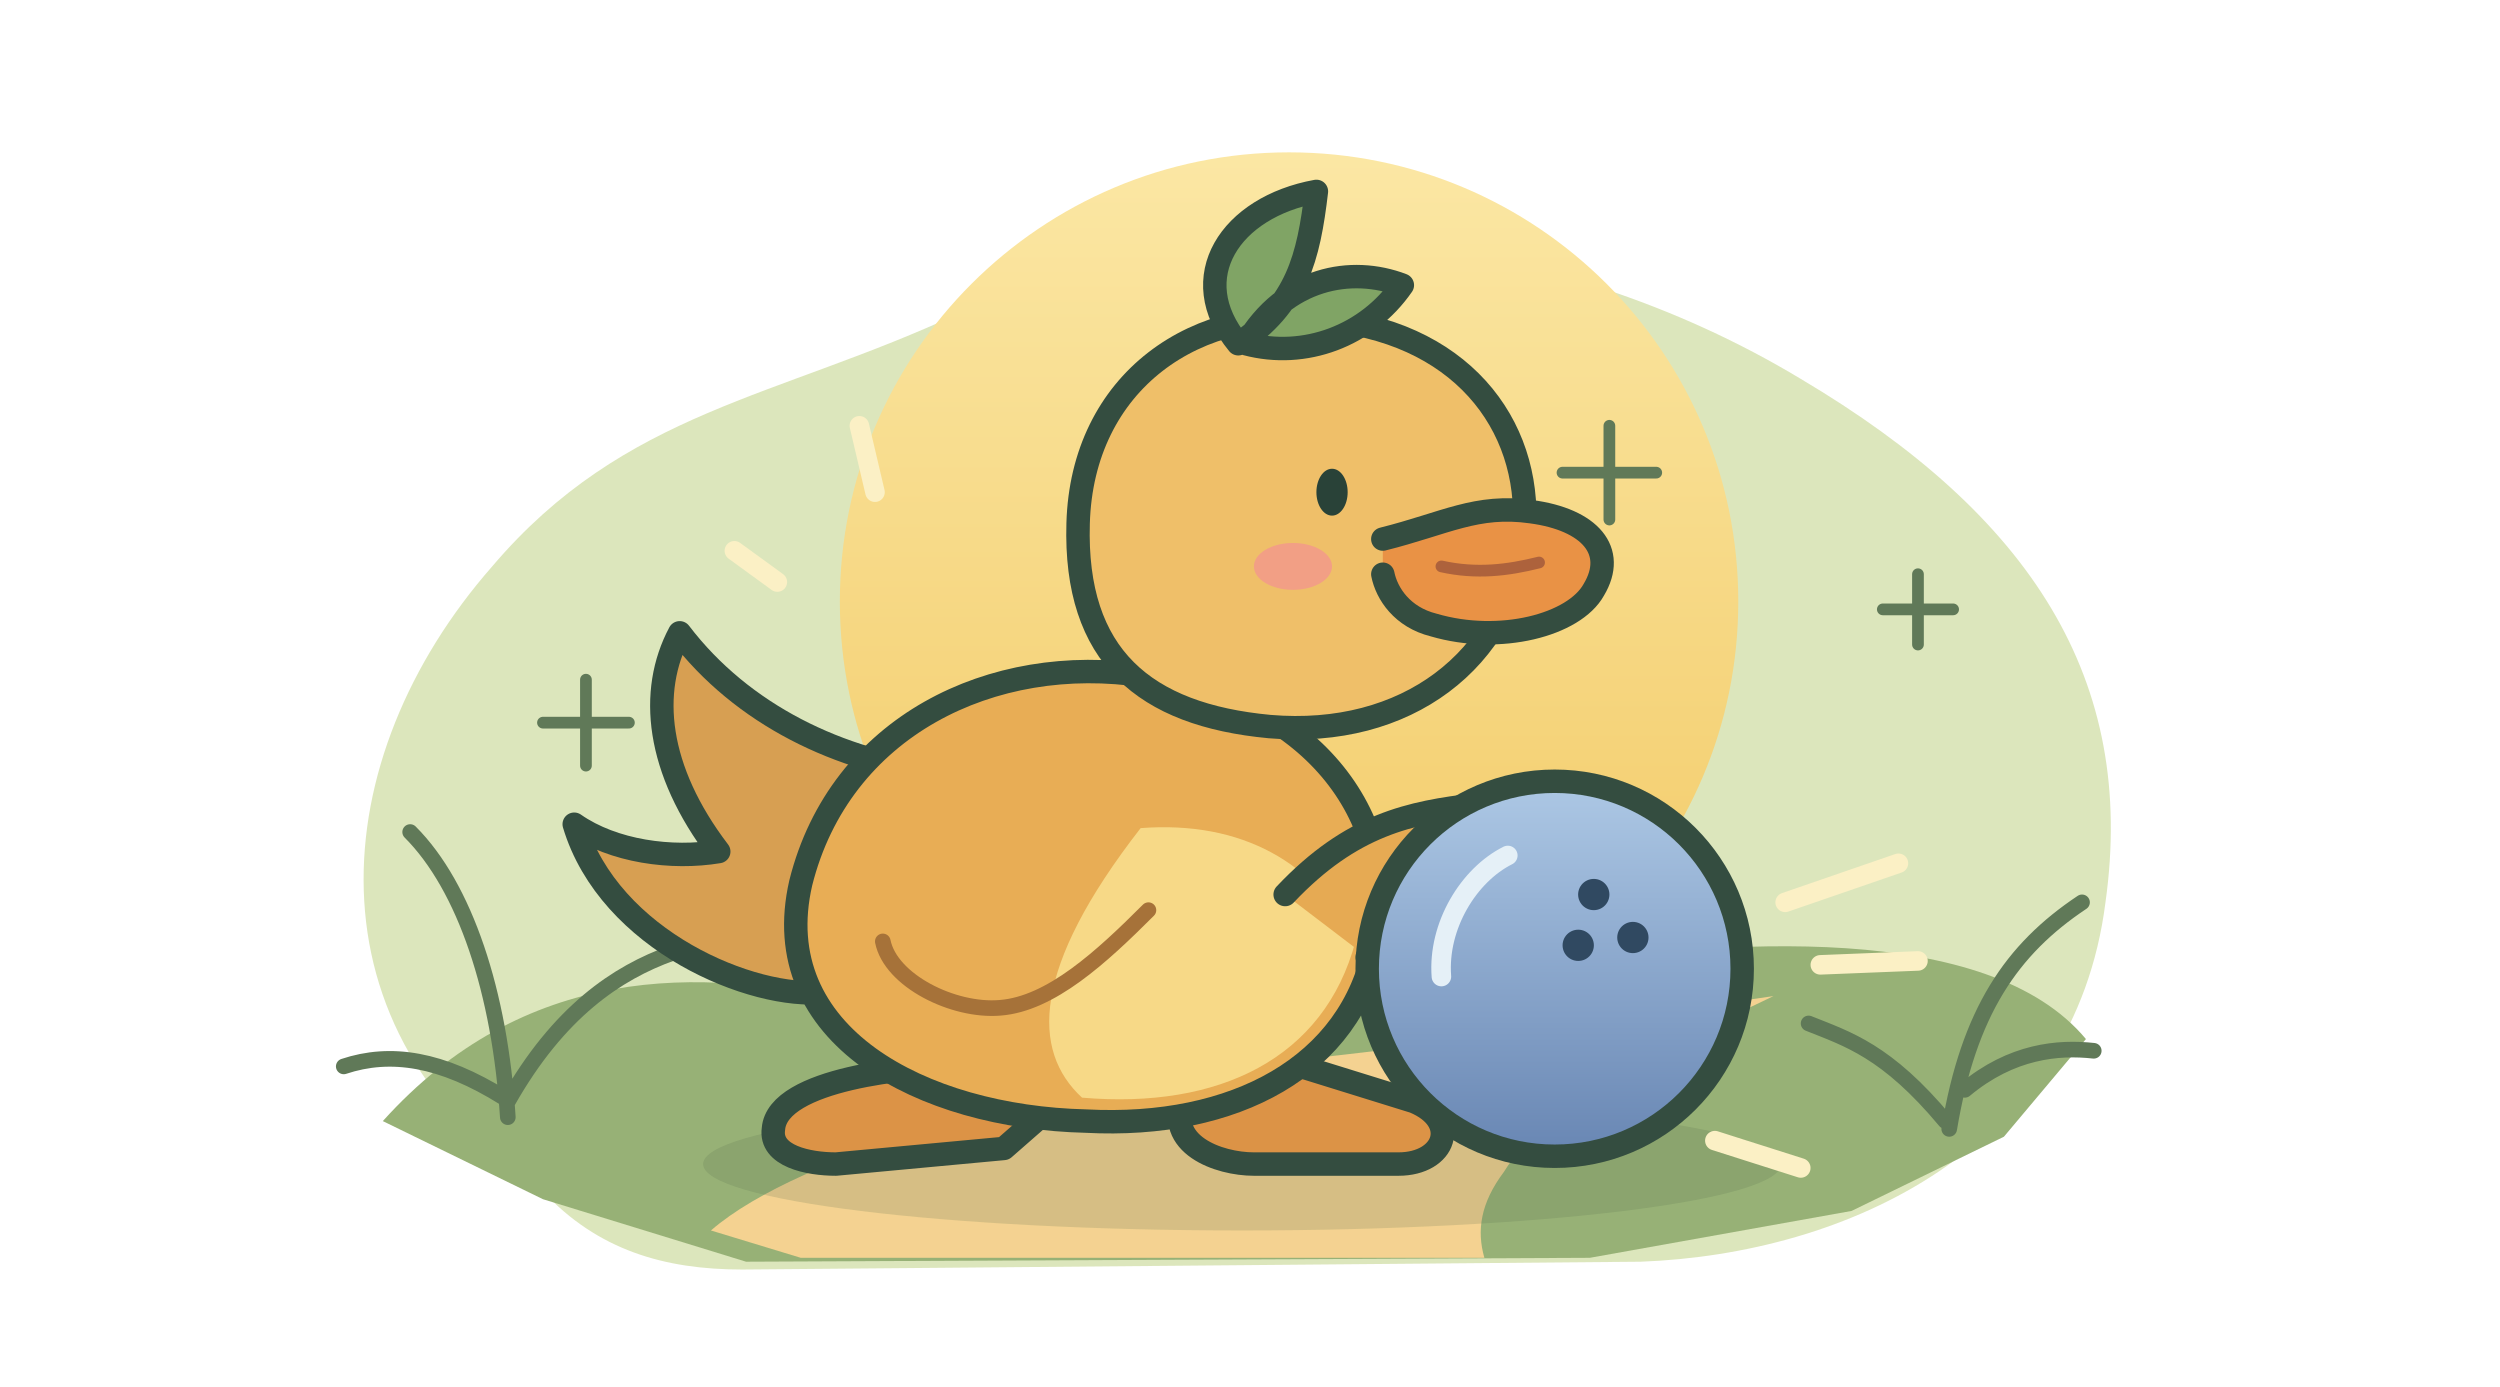
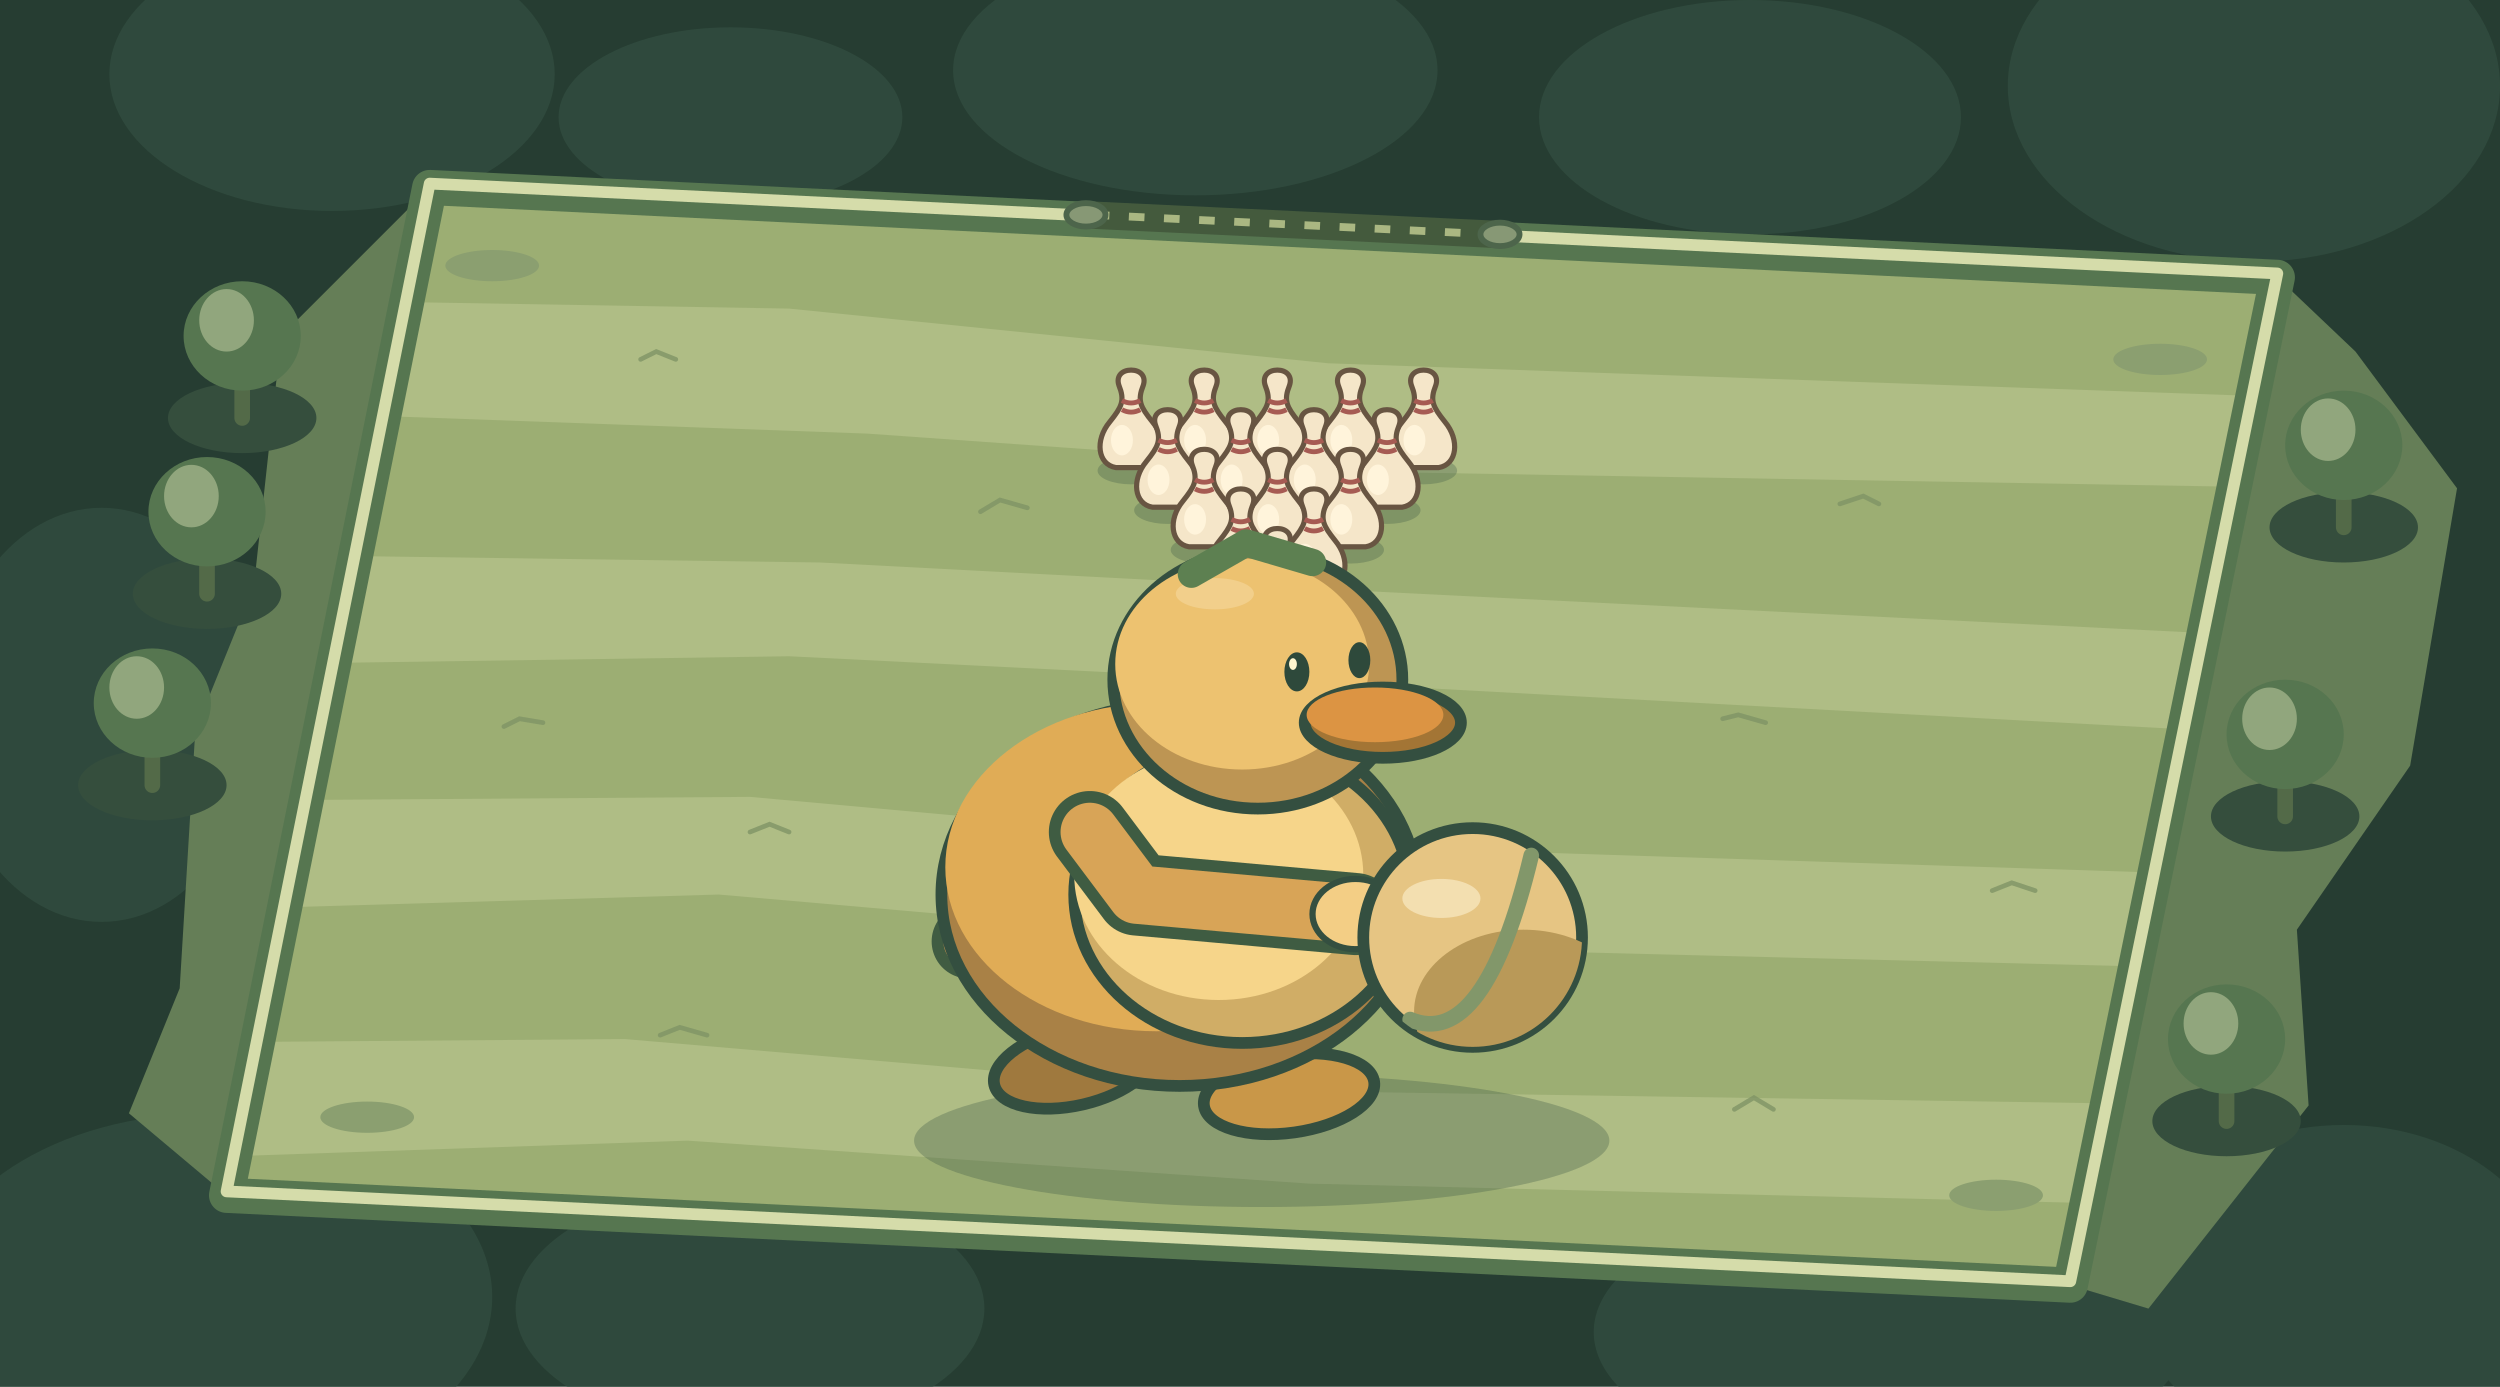
<svg xmlns="http://www.w3.org/2000/svg" viewBox="0 0 640 355">
  <defs>
-     <linearGradient id="sun" x2="0" y2="1" gradientUnits="objectBoundingBox">
-       <stop stop-color="#fbe7a4" />
-       <stop offset="1" stop-color="#f2c964" />
-     </linearGradient>
-     <linearGradient id="ball" x2="0" y2="1" gradientUnits="objectBoundingBox">
-       <stop stop-color="#adc8e5" />
-       <stop offset="1" stop-color="#6886b3" />
-     </linearGradient>
+     <clipPath id="court">
+       <path d="M110 48 583 71 530 329 58 306Z" />
+     </clipPath>
+     <clipPath id="ball">
+       <circle cx="377" cy="240" r="28" />
+     </clipPath>
+     <g id="pin">
+       <ellipse cy="16" rx="11" ry="4.5" fill="#344f40" opacity=".28" />
+       <path d="M-4-12c-1-3 1-5 4-5s5 2 4 5c-2 5-1 7 3 12 5 6 4 14-2 15H-5C-11 14-12 6-7 0c4-5 5-7 3-12Z" fill="#f5e6c9" stroke="#685542" stroke-width="1.7" />
+       <path d="M-3-7q3 1.6 6 0m-6 3q3 1.6 6 0" fill="none" stroke="#a65b53" stroke-width="1.6" />
+       <ellipse cx="-3" cy="6" rx="3.6" ry="5" fill="#fff4db" />
+     </g>
+     <g id="tree">
+       <ellipse cy="7" rx="19" ry="9" fill="#354e3d" />
+       <path d="M0 7v-16" stroke="#536a48" stroke-width="4" stroke-linecap="round" />
+       <ellipse cy="-14" rx="15" ry="14" fill="#567650" />
+       <ellipse cx="-4" cy="-18" rx="7" ry="8" fill="#91a67d" />
+     </g>
  </defs>
-   <path d="M139 305C77 264 83 194 126 145c34-40 73-43 120-65 67-32 152-21 215 17 59 35 86 77 78 134-8 63-66 90-119 92l-230 2c-20 0-37-5-51-20Z" fill="#dce6bc" />
-   <circle cx="330" cy="154" r="115" fill="url(#sun)" />
-   <path d="M98 287c36-40 81-40 121-30 54 13 103 1 172-9 52-8 118-12 143 18l-21 25-39 19-67 12-216 1-52-16Z" fill="#97b176" />
-   <path d="M182 315c23-20 87-37 134-42 51-5 96-12 138-18-27 13-58 27-69 45-6 8-7 15-5 22H205Z" fill="#f4d291" />
-   <g fill="none" stroke="#607958" stroke-linecap="round" stroke-linejoin="round">
-     <path d="M130 286c-2-32-11-59-25-73m25 69c13-23 28-33 42-38m-43 37c-16-10-29-12-41-8m411 16c5-30 16-46 34-58m-35 56c-15-18-25-21-35-25m40 17c12-10 24-11 33-10" stroke-width="4" />
-     <path d="M150 174v22m-11-11h22m330-38v18m-9-9h18m-88-47v24m-12-12h24" stroke-width="3" />
+   <path fill="#263d32" d="M0 0h640v355H0z" />
+   <g opacity=".6" fill="#355244">
+     <ellipse cx="85" cy="19" rx="57" ry="35" />
+     <ellipse cx="187" cy="30" rx="44" ry="23" />
+     <ellipse cx="306" cy="18" rx="62" ry="32" />
+     <ellipse cx="448" cy="30" rx="54" ry="30" />
+     <ellipse cx="577" cy="22" rx="63" ry="45" />
+     <ellipse cx="26" cy="183" rx="40" ry="53" />
+     <ellipse cx="54" cy="332" rx="72" ry="47" />
+     <ellipse cx="192" cy="335" rx="60" ry="32" />
+     <ellipse cx="484" cy="341" rx="76" ry="35" />
+     <ellipse cx="600" cy="330" rx="54" ry="42" />
  </g>
-   <ellipse cx="318" cy="298" rx="138" ry="17" fill="#536c49" opacity=".19" />
-   <g stroke="#344d40" stroke-linecap="round" stroke-linejoin="round" stroke-width="6">
-     <path d="M244 273c-10 0-45 3-46 16-1 7 9 9 16 9l43-4 16-14m30 1c-5 12 9 17 18 17h37c12 0 16-11 4-16l-29-9" fill="#dc9346" />
-     <path d="M241 198c-26-3-51-15-67-36-8 15-6 35 10 56-12 2-27 0-37-7 9 30 46 45 64 43" fill="#d79f52" />
-     <path d="M205 226c10-40 49-59 88-53 44 6 66 38 59 69-6 31-36 47-74 45-42-1-82-22-73-61Z" fill="#e8ad55" />
-     <path d="M292 212c26-2 45 9 55 29-8 30-35 43-70 40-13-12-13-33 15-69Z" fill="#f7d987" stroke="none" />
-     <path d="M226 241c2 10 18 18 30 17 13-1 26-13 38-25" fill="none" stroke="#a67239" stroke-width="4" />
-     <path d="M276 134c1-36 30-57 65-52 35 4 52 29 49 56-4 31-30 51-65 48-32-3-50-18-49-52Z" fill="#efbf69" />
-     <path d="M317 88c-14-17-2-35 20-39-2 17-5 29-20 39Zm2 0c10-17 27-20 40-15-9 13-25 19-40 15Z" fill="#80a465" />
-     <path d="M354 138c16-4 24-9 38-7 15 2 22 10 16 20-5 9-24 14-41 9-8-2-12-8-13-13" fill="#e99245" />
-     <path d="M394 144c-8 2-16 3-25 1" fill="none" stroke="#ad623c" stroke-width="3" />
-     <ellipse cx="331" cy="145" rx="10" ry="6" fill="#f29f85" stroke="none" />
-     <ellipse cx="341" cy="126" rx="4" ry="6" fill="#294238" stroke="none" />
-     <path d="M329 229c17-18 32-21 49-23 15 0 18 13 7 20-12 5-24 7-35 19" fill="#e6aa53" />
-     <circle cx="398" cy="248" r="48" fill="url(#ball)" />
-     <path d="M369 250c-1-13 7-26 17-31" fill="none" stroke="#e5f0f7" stroke-width="5" />
-     <path d="M408 229h.01m10 11h.01m-14 2h.01" stroke="#304961" stroke-width="8" />
+   <path d="m110 48 473 23 20 19 26 35-12 71-29 42 3 45-41 52-20-6-472-23-25-21 13-32 4-66 15-37 7-64Z" fill="#657e57" />
+   <path d="M110 48 583 71 530 329 58 306Z" fill="#9cae73" />
+   <g clip-path="url(#court)" fill="#afbd85">
+     <path d="m84 77 118 2 138 14 255 9v23l-232-4-141-10-138-5Zm-19 65 145 2 133 7 240 12v25l-221-12-160-8-137 2Zm-17 63 144-1 132 12 247 8v24l-238-6-149-13-136 4Zm-18 62 130-1 151 13 264 4v26l-240-6-159-11-146 5Z" />
+     <g stroke="#7f9465" stroke-width="1.2" stroke-linecap="round" fill="none" opacity=".8">
+       <path d="m164 92 4-2 5 2m78 39 5-3 7 2m-134 56 4-2 6 1m332-56 6-2 4 2m-40 55 4-1 7 2m-8 99 5-3 5 3m-285-19 5-2 7 2m11-52 5-2 5 2m308 15 5-2 6 2" />
+     </g>
+     <g fill="#8b9f70">
+       <ellipse cx="126" cy="68" rx="12" ry="4" />
+       <ellipse cx="553" cy="92" rx="12" ry="4" />
+       <ellipse cx="94" cy="286" rx="12" ry="4" />
+       <ellipse cx="511" cy="306" rx="12" ry="4" />
+     </g>
  </g>
-   <path d="M457 231l29-10m-20 26 25-1m-52 46 22 7M199 149l-11-8m36-15-4-17" fill="none" stroke="#fbf0c5" stroke-linecap="round" stroke-width="5" />
+   <path d="M110 48 583 71 530 329 58 306Z" fill="none" stroke="#567650" stroke-width="9" stroke-linejoin="round" />
+   <path d="M110 47 583 70 530 328 58 305Z" fill="none" stroke="#d5dcaa" stroke-width="3" stroke-linejoin="round" />
+   <path d="m278 55 105 5" stroke="#445a3d" stroke-width="7" stroke-linecap="round" />
+   <path d="m280 55 102 5" stroke="#aab782" stroke-width="2" stroke-dasharray="4 5" />
+   <g fill="#879875" stroke="#4d654b" stroke-width="1.5">
+     <ellipse cx="278" cy="55" rx="5" ry="3" />
+     <ellipse cx="384" cy="60" rx="5" ry="3" />
+   </g>
+   <use href="#tree" x="62" y="100" />
+   <use href="#tree" x="53" y="145" />
+   <use href="#tree" x="39" y="194" />
+   <use href="#tree" x="600" y="128" />
+   <use href="#tree" x="585" y="202" />
+   <use href="#tree" x="570" y="280" />
+   <g transform="translate(327 108) scale(.78)">
+     <use href="#pin" x="-48" />
+     <use href="#pin" x="-24" />
+     <use href="#pin" />
+     <use href="#pin" x="24" />
+     <use href="#pin" x="48" />
+     <use href="#pin" x="-36" y="13" />
+     <use href="#pin" x="-12" y="13" />
+     <use href="#pin" x="12" y="13" />
+     <use href="#pin" x="36" y="13" />
+     <use href="#pin" x="-24" y="26" />
+     <use href="#pin" y="26" />
+     <use href="#pin" x="24" y="26" />
+     <use href="#pin" x="-12" y="39" />
+     <use href="#pin" x="12" y="39" />
+     <use href="#pin" y="52" />
+   </g>
+   <ellipse cx="323" cy="292" rx="89" ry="17" fill="#344f40" opacity=".29" />
+   <g stroke="#344f40" stroke-width="3" stroke-linejoin="round">
+     <ellipse cx="275" cy="273" rx="21" ry="10" transform="rotate(-13 275 273)" fill="#9f793e" />
+     <ellipse cx="330" cy="280" rx="22" ry="10" transform="rotate(-8 330 280)" fill="#c99748" />
+     <path d="M266 221 248 241" fill="none" stroke="#405c42" stroke-width="19" stroke-linecap="round" />
+     <path d="M266 221 248 241" fill="none" stroke="#c3924f" stroke-width="13" stroke-linecap="round" />
+     <ellipse cx="302" cy="229" rx="61" ry="49" fill="#a98146" />
+     <ellipse cx="296" cy="222" rx="54" ry="42" fill="#e0ac56" stroke="none" />
+     <ellipse cx="318" cy="229" rx="43" ry="38" fill="#d0ad66" />
+     <ellipse cx="312" cy="224" rx="37" ry="32" fill="#f6d58a" stroke="none" />
+     <ellipse cx="322" cy="174" rx="37" ry="33" fill="#bd9553" />
+     <ellipse cx="318" cy="170" rx="32.5" ry="27" fill="#edc270" stroke="none" />
+     <ellipse cx="311" cy="152" rx="10" ry="4" fill="#fff5d9" stroke="none" opacity=".26" />
+     <path d="m305 147 14-8 17 5" fill="none" stroke="#5d8051" stroke-width="7" stroke-linecap="round" />
+     <ellipse cx="332" cy="172" rx="3.2" ry="5" fill="#2e493b" stroke="none" />
+     <ellipse cx="348" cy="169" rx="2.8" ry="4.6" fill="#2e493b" stroke="none" />
+     <ellipse cx="331" cy="170" rx="1" ry="1.5" fill="#fff6cf" stroke="none" />
+     <ellipse cx="354" cy="185" rx="20" ry="9" fill="#a37535" />
+     <ellipse cx="352" cy="183" rx="17.5" ry="7" fill="#dc9443" stroke="none" />
+     <path d="m279 213 12 16 56 5" fill="none" stroke="#3f5c42" stroke-width="21" stroke-linecap="round" />
+     <path d="m279 213 12 16 56 5" fill="none" stroke="#d8a457" stroke-width="15" stroke-linecap="round" />
+     <ellipse cx="347" cy="234" rx="11" ry="9" fill="#f3ce85" stroke-width="1.6" />
+     <circle cx="377" cy="240" r="28" fill="#e6c583" />
+   </g>
+   <g clip-path="url(#ball)">
+     <ellipse cx="390" cy="259" rx="28" ry="21" fill="#b99958" />
+     <ellipse cx="369" cy="230" rx="10" ry="5" fill="#fff5d8" opacity=".53" />
+     <path d="M361 261q19 8 31-42" fill="none" stroke="#82976a" stroke-width="4" stroke-linecap="round" />
+   </g>
</svg>
